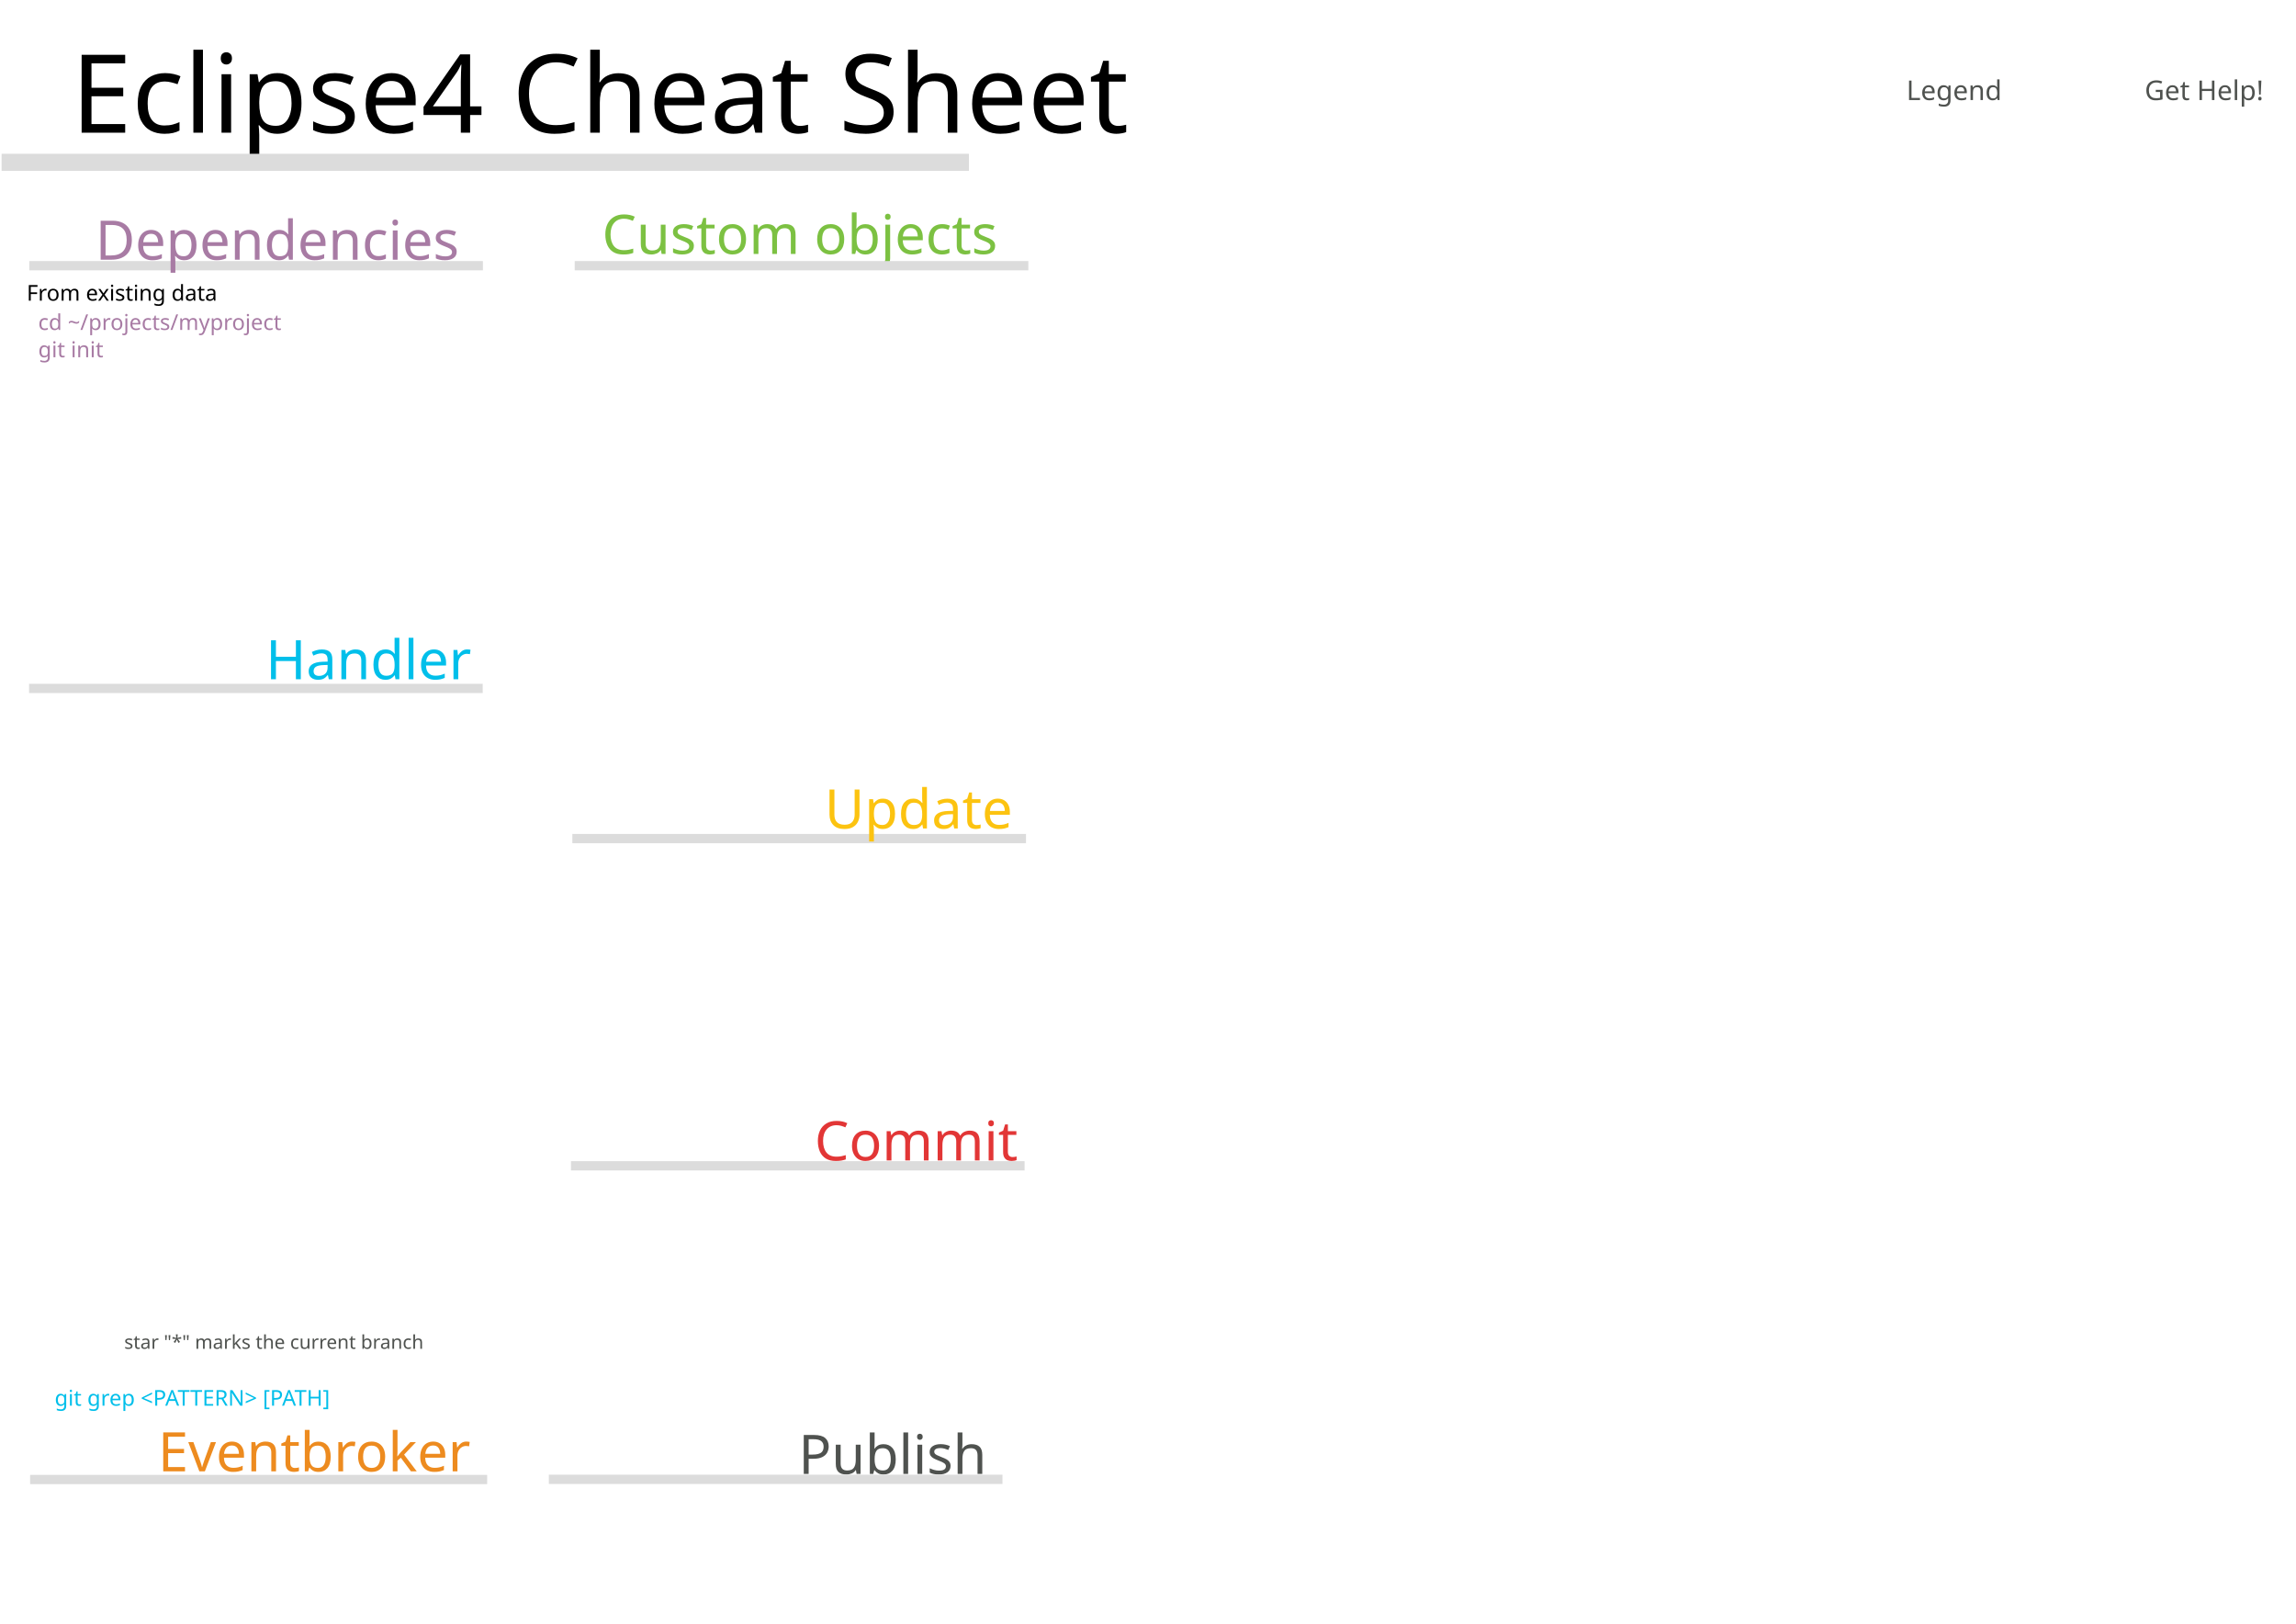
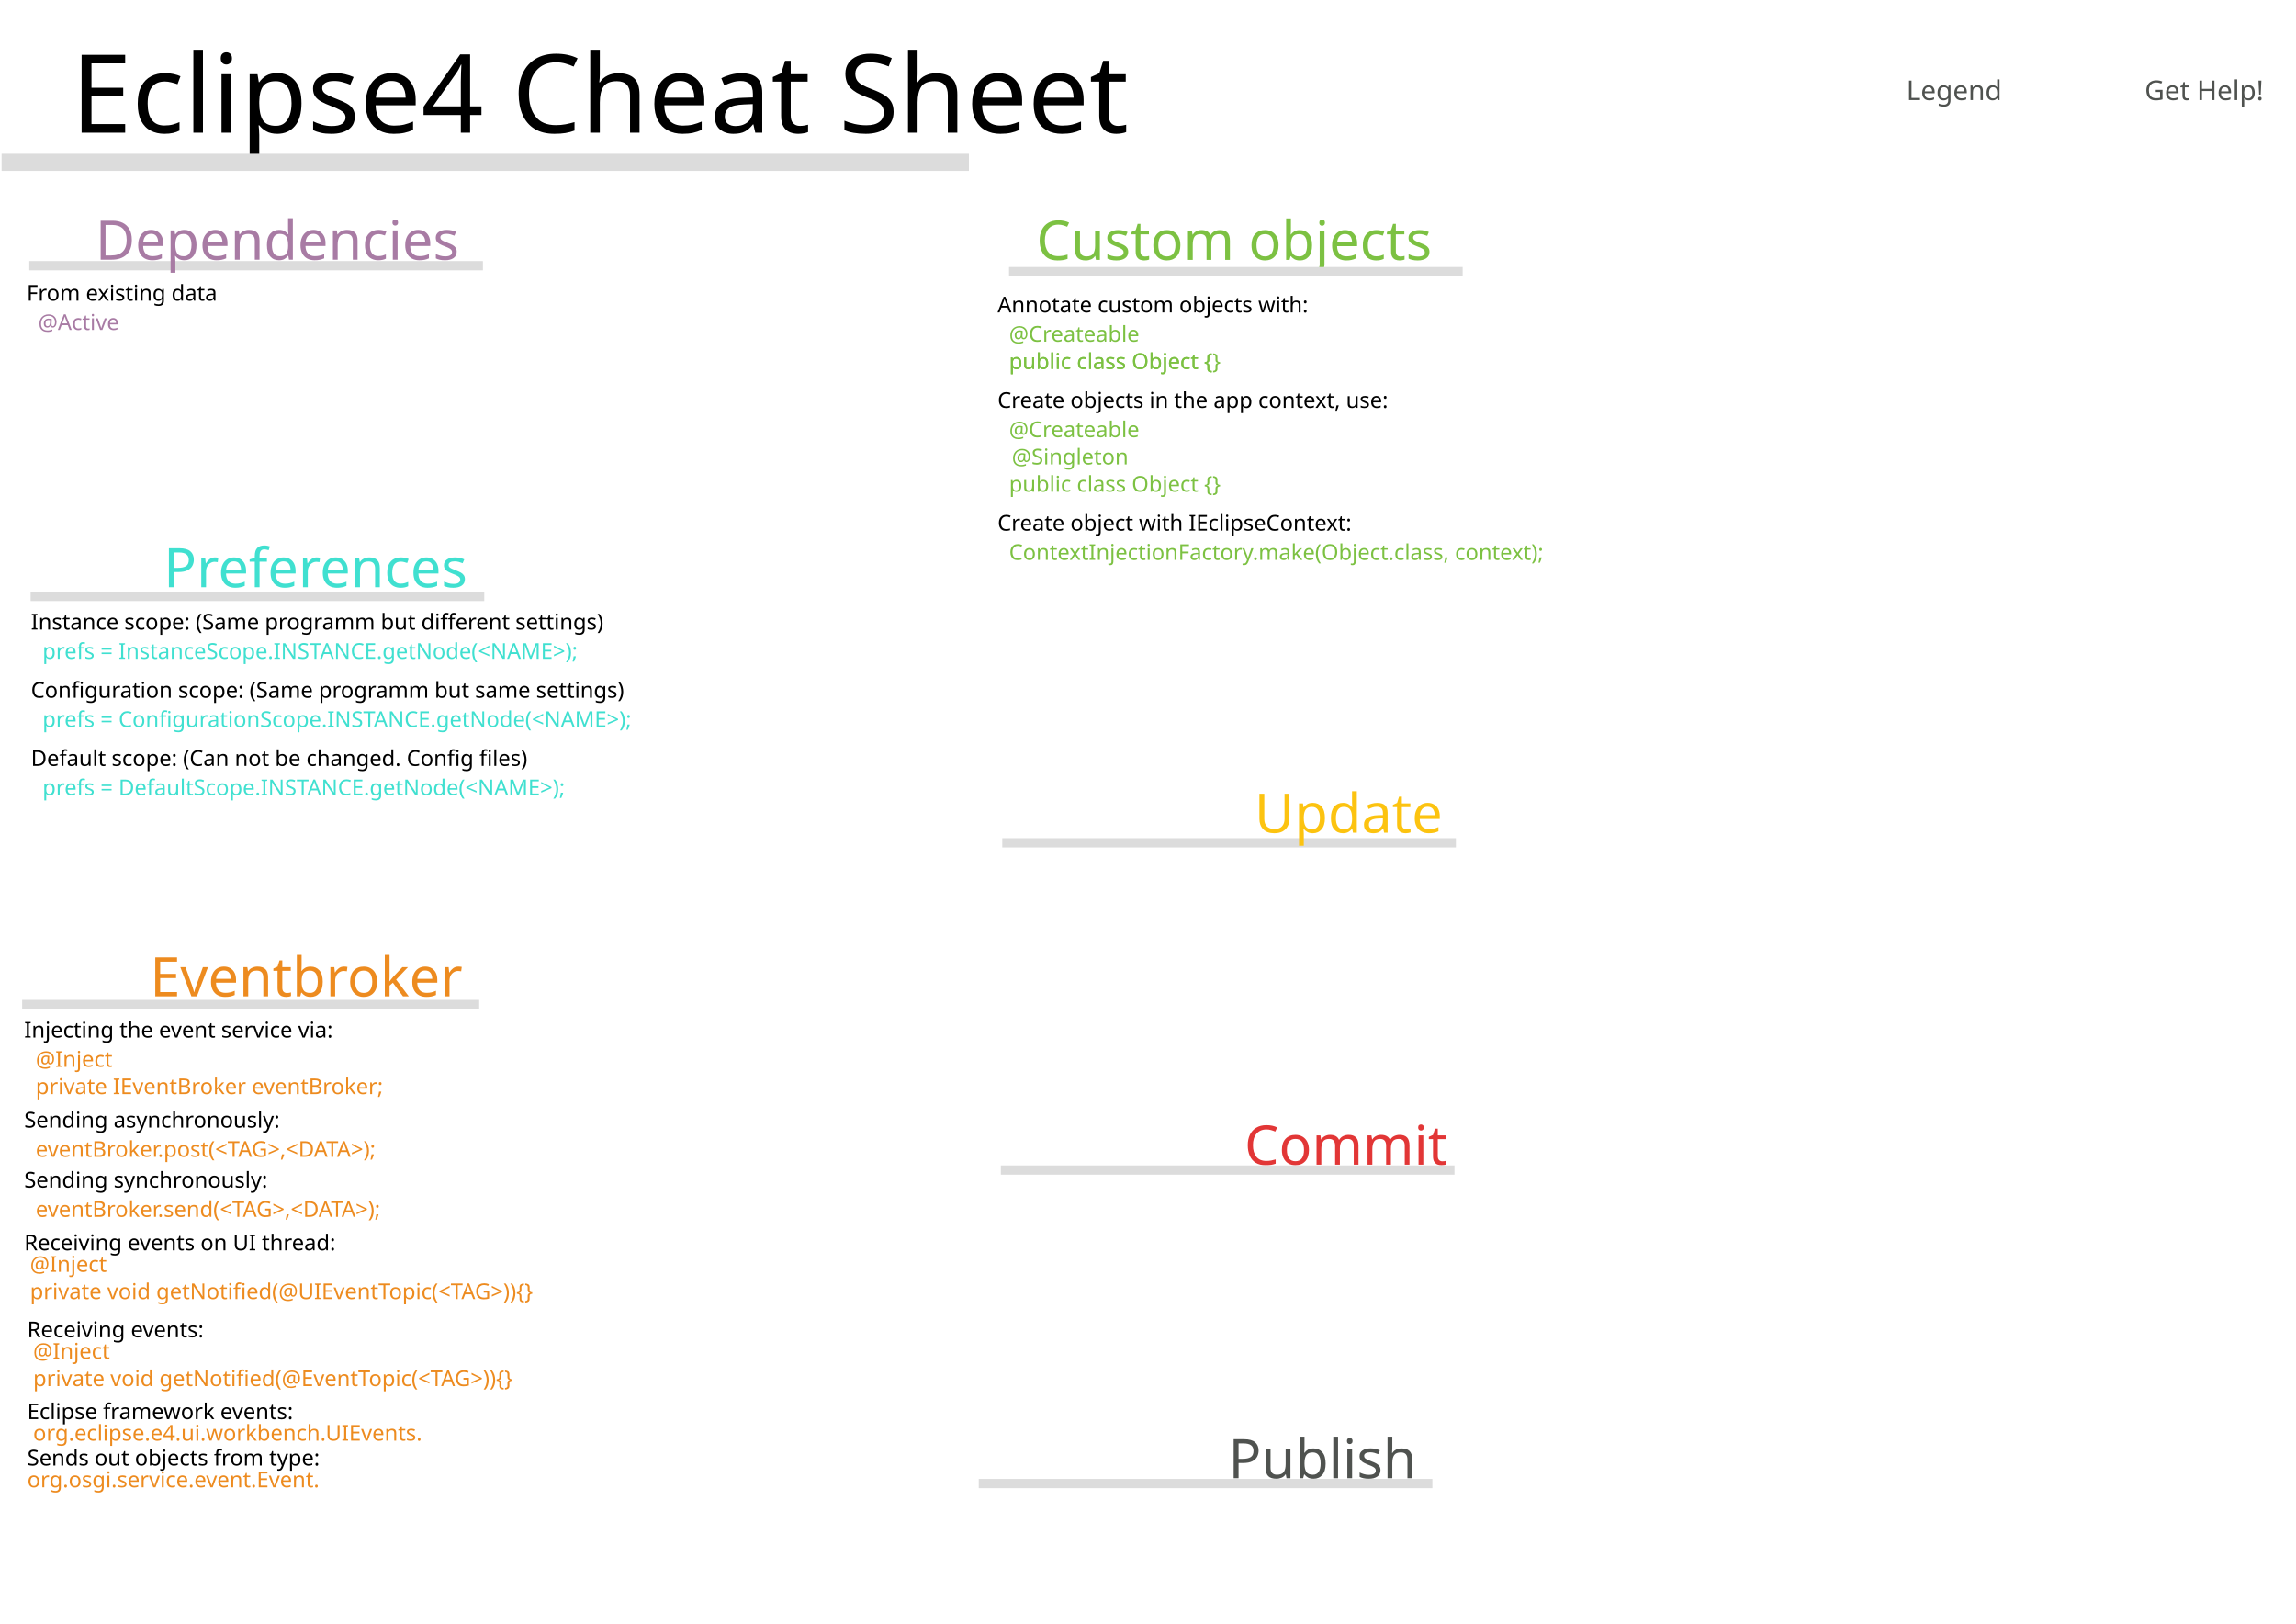
<svg xmlns="http://www.w3.org/2000/svg" version="1.1" id="svg3457" x="0px" y="0px" width="841.89px" height="595.275px" viewBox="0 0 841.89 595.275" enable-background="new 0 0 841.89 595.275" xml:space="preserve">
  <defs id="defs3" />
  <g id="layer2" />
  <rect id="rect6213-7-0-8-3" x="659.042" y="798.011" fill="#E6E6E6" width="333.32" height="8.385" />
  <text transform="translate(26.0591,48.6465)" font-size="40" id="text88" style="font-size:40px;font-family:Arial-BoldMT">Eclipse4 Cheat Sheet</text>
  <text transform="matrix(1 0 0 1 786.4067 36.6914)" fill="#4F524F" font-family="'ArialMT'" font-size="10" id="text92">Get Help!</text>
  <text transform="matrix(1 0 0 1 906.7134 36.6914)" fill="#4F524F" font-family="'ArialMT'" font-size="10" id="text106">Learn More!</text>
  <rect id="rect6213-7-0-8-3-4" x="0.586" y="56.376" fill="#DCDCDC" width="354.689" height="6.276" />
  <rect id="rect6213-7-0" x="10.734" y="95.711" fill="#DCDCDC" width="166.336" height="3.399" />
  <text font-size="20" id="text110" style="font-size:20px;fill:#a87ba4;font-family:Arial-BoldMT" x="34.968" y="95.209">Dependencies</text>
  <text transform="matrix(1 0 0 1 9.7817 110.2305)" font-family="'ArialMT'" font-size="8" id="text112">From existing data</text>
-   <text transform="matrix(1 0 0 1 14 120.9678)" fill="#A87BA4" font-family="'Arial-BoldMT'" font-size="8" id="text114">cd ~/projects/myproject</text>
-   <text transform="matrix(1 0 0 1 14 130.9678)" fill="#A87BA4" font-family="'Arial-BoldMT'" font-size="8" id="text116">git init</text>
-   <text transform="matrix(1 0 0 1 20.0391 515.3584)" fill="#00BFEA" font-family="'Arial-BoldMT'" font-size="8" id="text174">git grep &lt;PATTERN&gt; [PATH]</text>
-   <text transform="matrix(1 0 0 1 45.5513 494.4971)" fill="#4F524F" font-family="'ArialMT'" font-size="7" id="text184">star "*" marks the current branch</text>
-   <text transform="matrix(1 0 0 1 298.6753 425.4287)" fill="#E23636" font-family="'Arial-BoldMT'" font-size="20" id="text206">Commit</text>
+   <text transform="translate(14,120.9678)" font-size="8" id="text114" style="font-size:8px;fill:#a87ba4;font-family:Arial-BoldMT">@Active</text>
+   <text font-size="20" id="text206" x="456.31" y="426.98" style="font-size:20px;fill:#e23636;font-family:Arial-BoldMT">Commit</text>
  <text transform="matrix(1 0 0 1 665.8208 804.3955)" fill="#4F524F" font-family="'ArialMT'" font-size="5.088" id="text278">This work is licensed under a Creative Commons Attribution-Share Alike 3.0 Unported License : http://creativecommons.org/licenses/by-sa/3.0/</text>
  <text transform="matrix(1 0 0 1 699.0366 36.6914)" fill="#4F524F" font-family="'ArialMT'" font-size="10" id="text284">Legend</text>
-   <text font-size="20" id="text486" style="font-size:20px;fill:#7cc142;font-family:Arial-BoldMT" x="220.744" y="93.095">Custom objects</text>
-   <rect id="rect6213-7-0-5" x="210.734" y="95.711" fill="#DCDCDC" width="166.336" height="3.399" />
-   <rect id="rect6213-7-0-6" x="10.665" y="250.692" fill="#DCDCDC" width="166.336" height="3.398" />
-   <rect id="rect6213-7-0-9" x="209.868" y="305.733" fill="#DCDCDC" width="166.337" height="3.399" />
-   <rect id="rect6213-7-0-79" x="209.357" y="425.703" fill="#DCDCDC" width="166.336" height="3.398" />
-   <rect id="rect6213-7-0-2" x="11.045" y="540.717" fill="#DCDCDC" width="167.586" height="3.398" />
-   <text transform="matrix(1 0 0 1 292.7828 540.37)" fill="#4F524F" font-family="'Arial-BoldMT'" font-size="20" id="text533">Publish</text>
-   <rect id="rect6213-7-0-79-7" x="201.248" y="540.644" fill="#DCDCDC" width="166.336" height="3.398" />
+   <text font-size="20" id="text486" style="font-size:20px;fill:#7cc142;font-family:Arial-BoldMT" x="380" y="95.275">Custom objects</text>
+   <rect id="rect6213-7-0-5" x="369.99" y="97.891" width="166.336" height="3.399" style="fill:#dcdcdc" />
+   <rect id="rect6213-7-0-6" x="11.229" y="216.95" width="166.336" height="3.398" style="fill:#dcdcdc" />
+   <rect id="rect6213-7-0-9" x="367.503" y="307.285" width="166.337" height="3.399" style="fill:#dcdcdc" />
+   <rect id="rect6213-7-0-79" x="366.992" y="427.255" width="166.336" height="3.398" style="fill:#dcdcdc" />
+   <rect id="rect6213-7-0-2" x="8.126" y="366.566" width="167.586" height="3.398" style="fill:#dcdcdc" />
+   <text font-size="20" id="text533" x="450.418" y="541.922" style="font-size:20px;fill:#4f524f;font-family:Arial-BoldMT">Publish</text>
+   <rect id="rect6213-7-0-79-7" x="358.883" y="542.196" width="166.336" height="3.398" style="fill:#dcdcdc" />
  <g id="flowRoot3586" />
  <g id="flowRoot3721" />
-   <text font-size="20" id="text1992" style="font-size:20px;fill:#ed8b1f;font-family:Arial-BoldMT" x="57.919" y="539.426">Eventbroker</text>
-   <text transform="matrix(1 0 0 1 302.3649 303.7235)" fill="#FCC310" font-family="'Arial-BoldMT'" font-size="20" id="text1994">Update</text>
-   <text font-size="20" id="text1996" style="font-size:20px;fill:#00bfea;font-family:Arial-BoldMT" x="97.436" y="249.018">Handler</text>
+   <text font-size="20" id="text1992" style="font-size:20px;fill:#ed8b1f;font-family:Arial-BoldMT" x="55" y="365.275">Eventbroker</text>
+   <text font-size="20" id="text1994" x="460" y="305.275" style="font-size:20px;fill:#fcc310;font-family:Arial-BoldMT">Update</text>
+   <text font-size="20" id="text1996" style="font-size:20px;fill:#40e0d0;font-family:Arial-BoldMT" x="60" y="215.275">Preferences</text>
+   <text y="380.387" x="8.863" style="font-size:8px;font-family:ArialMT" font-size="8" id="text112-5">Injecting the event service via:</text>
+   <text y="391.124" x="13.081" style="font-size:8px;fill:#ed8b1f;fill-opacity:1;font-family:Arial-BoldMT" font-size="8" id="text114-4">@Inject</text>
+   <text y="401.124" x="13.081" style="font-size:8px;fill:#ed8b1f;fill-opacity:1;font-family:Arial-BoldMT" font-size="8" id="text116-6">private IEventBroker eventBroker;</text>
+   <text y="413.387" x="8.863" style="font-size:8px;font-family:ArialMT" font-size="8" id="text112-5-1">Sending asynchronously:</text>
+   <text y="424.124" x="13.081" style="font-size:8px;fill:#ed8b1f;fill-opacity:1;font-family:Arial-BoldMT" font-size="8" id="text114-4-4">eventBroker.post(&lt;TAG&gt;,&lt;DATA&gt;);</text>
+   <text y="435.387" x="8.863" style="font-size:8px;font-family:ArialMT" font-size="8" id="text112-5-1-5">Sending synchronously:</text>
+   <text y="446.124" x="13.081" style="font-size:8px;fill:#ed8b1f;fill-opacity:1;font-family:Arial-BoldMT" font-size="8" id="text114-4-4-8">eventBroker.send(&lt;TAG&gt;,&lt;DATA&gt;);</text>
+   <text y="458.387" x="8.863" style="font-size:8px;font-family:ArialMT" font-size="8" id="text112-5-1-5-9">Receiving events on UI thread:</text>
+   <flowRoot xml:space="preserve" id="flowRoot3198" style="fill:black;stroke:none;stroke-opacity:1;stroke-width:1px;stroke-linejoin:miter;stroke-linecap:butt;fill-opacity:1;font-family:roboto;font-style:normal;font-weight:normal;font-size:40px;line-height:125%;letter-spacing:0px;word-spacing:0px;-inkscape-font-specification:roboto">
+     <flowRegion id="flowRegion3200">
+       <rect id="rect3202" width="207.5" height="46" x="-18" y="410.275" />
+     </flowRegion>
+     <flowPara id="flowPara3204" />
+   </flowRoot>
+   <text y="466.275" x="11" style="font-size:8px;fill:#ed8b1f;fill-opacity:1;font-family:Arial-BoldMT" font-size="8" id="text114-4-7">@Inject</text>
+   <text y="476.275" x="11" style="font-size:8px;fill:#ed8b1f;fill-opacity:1;font-family:Arial-BoldMT" font-size="8" id="text116-6-3">private void getNotified(@UIEventTopic(&lt;TAG&gt;)){}</text>
+   <text y="490.275" x="10" style="font-size:8px;font-family:ArialMT" font-size="8" id="text112-5-1-5-9-6">Receiving events:</text>
+   <text y="498.163" x="12.137" style="font-size:8px;fill:#ed8b1f;fill-opacity:1;font-family:Arial-BoldMT" font-size="8" id="text114-4-7-1">@Inject</text>
+   <text y="508.163" x="12.137" style="font-size:8px;fill:#ed8b1f;fill-opacity:1;font-family:Arial-BoldMT" font-size="8" id="text116-6-3-4">private void getNotified(@EventTopic(&lt;TAG&gt;)){}</text>
+   <text y="520.275" x="10" style="font-size:8px;font-family:ArialMT" font-size="8" id="text112-5-1-5-9-6-8">Eclipse framework events:</text>
+   <text y="528.163" x="12.137" style="font-size:8px;fill:#ed8b1f;fill-opacity:1;font-family:Arial-BoldMT" font-size="8" id="text114-4-7-1-5">org.eclipse.e4.ui.workbench.UIEvents.</text>
+   <text y="545.275" x="10" style="font-size:8px;fill:#ed8b1f;fill-opacity:1;font-family:Arial-BoldMT" font-size="8" id="text116-6-3-4-8">org.osgi.service.event.Event.</text>
+   <text y="537.275" x="10" style="font-size:8px;font-family:ArialMT" font-size="8" id="text112-5-1-5-9-6-8-0">Sends out objects from type:</text>
+   <text y="230.795" x="11.346" style="font-size:8px;font-family:ArialMT" font-size="8" id="text112-6">Instance scope: (Same programm but different settings)</text>
+   <text y="241.533" x="15.564" style="font-size:8px;fill:#40e0d0;fill-opacity:1;font-family:Arial-BoldMT" font-size="8" id="text114-2">prefs = InstanceScope.INSTANCE.getNode(&lt;NAME&gt;);</text>
+   <text y="255.795" x="11.346" style="font-size:8px;font-family:ArialMT" font-size="8" id="text112-6-0">Configuration scope: (Same programm but same settings)</text>
+   <text y="266.533" x="15.564" style="font-size:8px;fill:#40e0d0;fill-opacity:1;font-family:Arial-BoldMT" font-size="8" id="text114-2-4">prefs = ConfigurationScope.INSTANCE.getNode(&lt;NAME&gt;);</text>
+   <text y="280.795" x="11.346" style="font-size:8px;font-family:ArialMT" font-size="8" id="text112-6-3">Default scope: (Can not be changed. Config files)</text>
+   <text y="291.533" x="15.564" style="font-size:8px;fill:#40e0d0;fill-opacity:1;font-family:Arial-BoldMT" font-size="8" id="text114-2-1">prefs = DefaultScope.INSTANCE.getNode(&lt;NAME&gt;);</text>
+   <flowRoot xml:space="preserve" id="flowRoot3347" style="fill:black;stroke:none;stroke-opacity:1;stroke-width:1px;stroke-linejoin:miter;stroke-linecap:butt;fill-opacity:1;font-family:roboto;font-style:normal;font-weight:normal;font-size:40px;line-height:125%;letter-spacing:0px;word-spacing:0px;-inkscape-font-specification:roboto">
+     <flowRegion id="flowRegion3349">
+       <rect id="rect3351" width="292.742" height="149.553" x="-33.588" y="193.638" />
+     </flowRegion>
+     <flowPara id="flowPara3353" />
+   </flowRoot>
+   <text y="114.538" x="365.782" style="font-size:8px;font-family:ArialMT" font-size="8" id="text112-6-08">Annotate custom objects with:</text>
+   <text y="125.275" x="370" style="font-size:8px;fill:#7cc142;fill-opacity:1;font-family:Arial-BoldMT" font-size="8" id="text114-2-8">@Createable</text>
+   <text y="135.275" x="370" style="font-size:8px;fill:#7cc142;fill-opacity:1;font-family:Arial-BoldMT" font-size="8" id="text114-2-8-5">public class Object {</text>
+   <text y="135.275" x="370" style="font-size:8px;fill:#7cc142;fill-opacity:1;font-family:Arial-BoldMT" font-size="8" id="text3412">public class Object {}</text>
+   <text y="149.538" x="365.782" style="font-size:8px;font-family:ArialMT" font-size="8" id="text112-6-08-2">Create objects in the app context, use:</text>
+   <text y="160.275" x="370" style="font-size:8px;fill:#7cc142;fill-opacity:1;font-family:Arial-BoldMT" font-size="8" id="text114-2-8-4">@Createable</text>
+   <text y="180.275" x="370" style="font-size:8px;fill:#7cc142;fill-opacity:1;font-family:Arial-BoldMT" font-size="8" id="text3412-1">public class Object {}</text>
+   <text y="170.275" x="371" style="font-size:8px;fill:#7cc142;fill-opacity:1;font-family:Arial-BoldMT" font-size="8" id="text114-2-8-4-5">@Singleton</text>
+   <text y="194.538" x="365.782" style="font-size:8px;font-family:ArialMT" font-size="8" id="text112-6-08-1">Create object with IEclipseContext:</text>
+   <text y="205.275" x="370" style="font-size:8px;fill:#7cc142;fill-opacity:1;font-family:Arial-BoldMT" font-size="8" id="text114-2-8-8">ContextInjectionFactory.make(Object.class, context);</text>
</svg>
